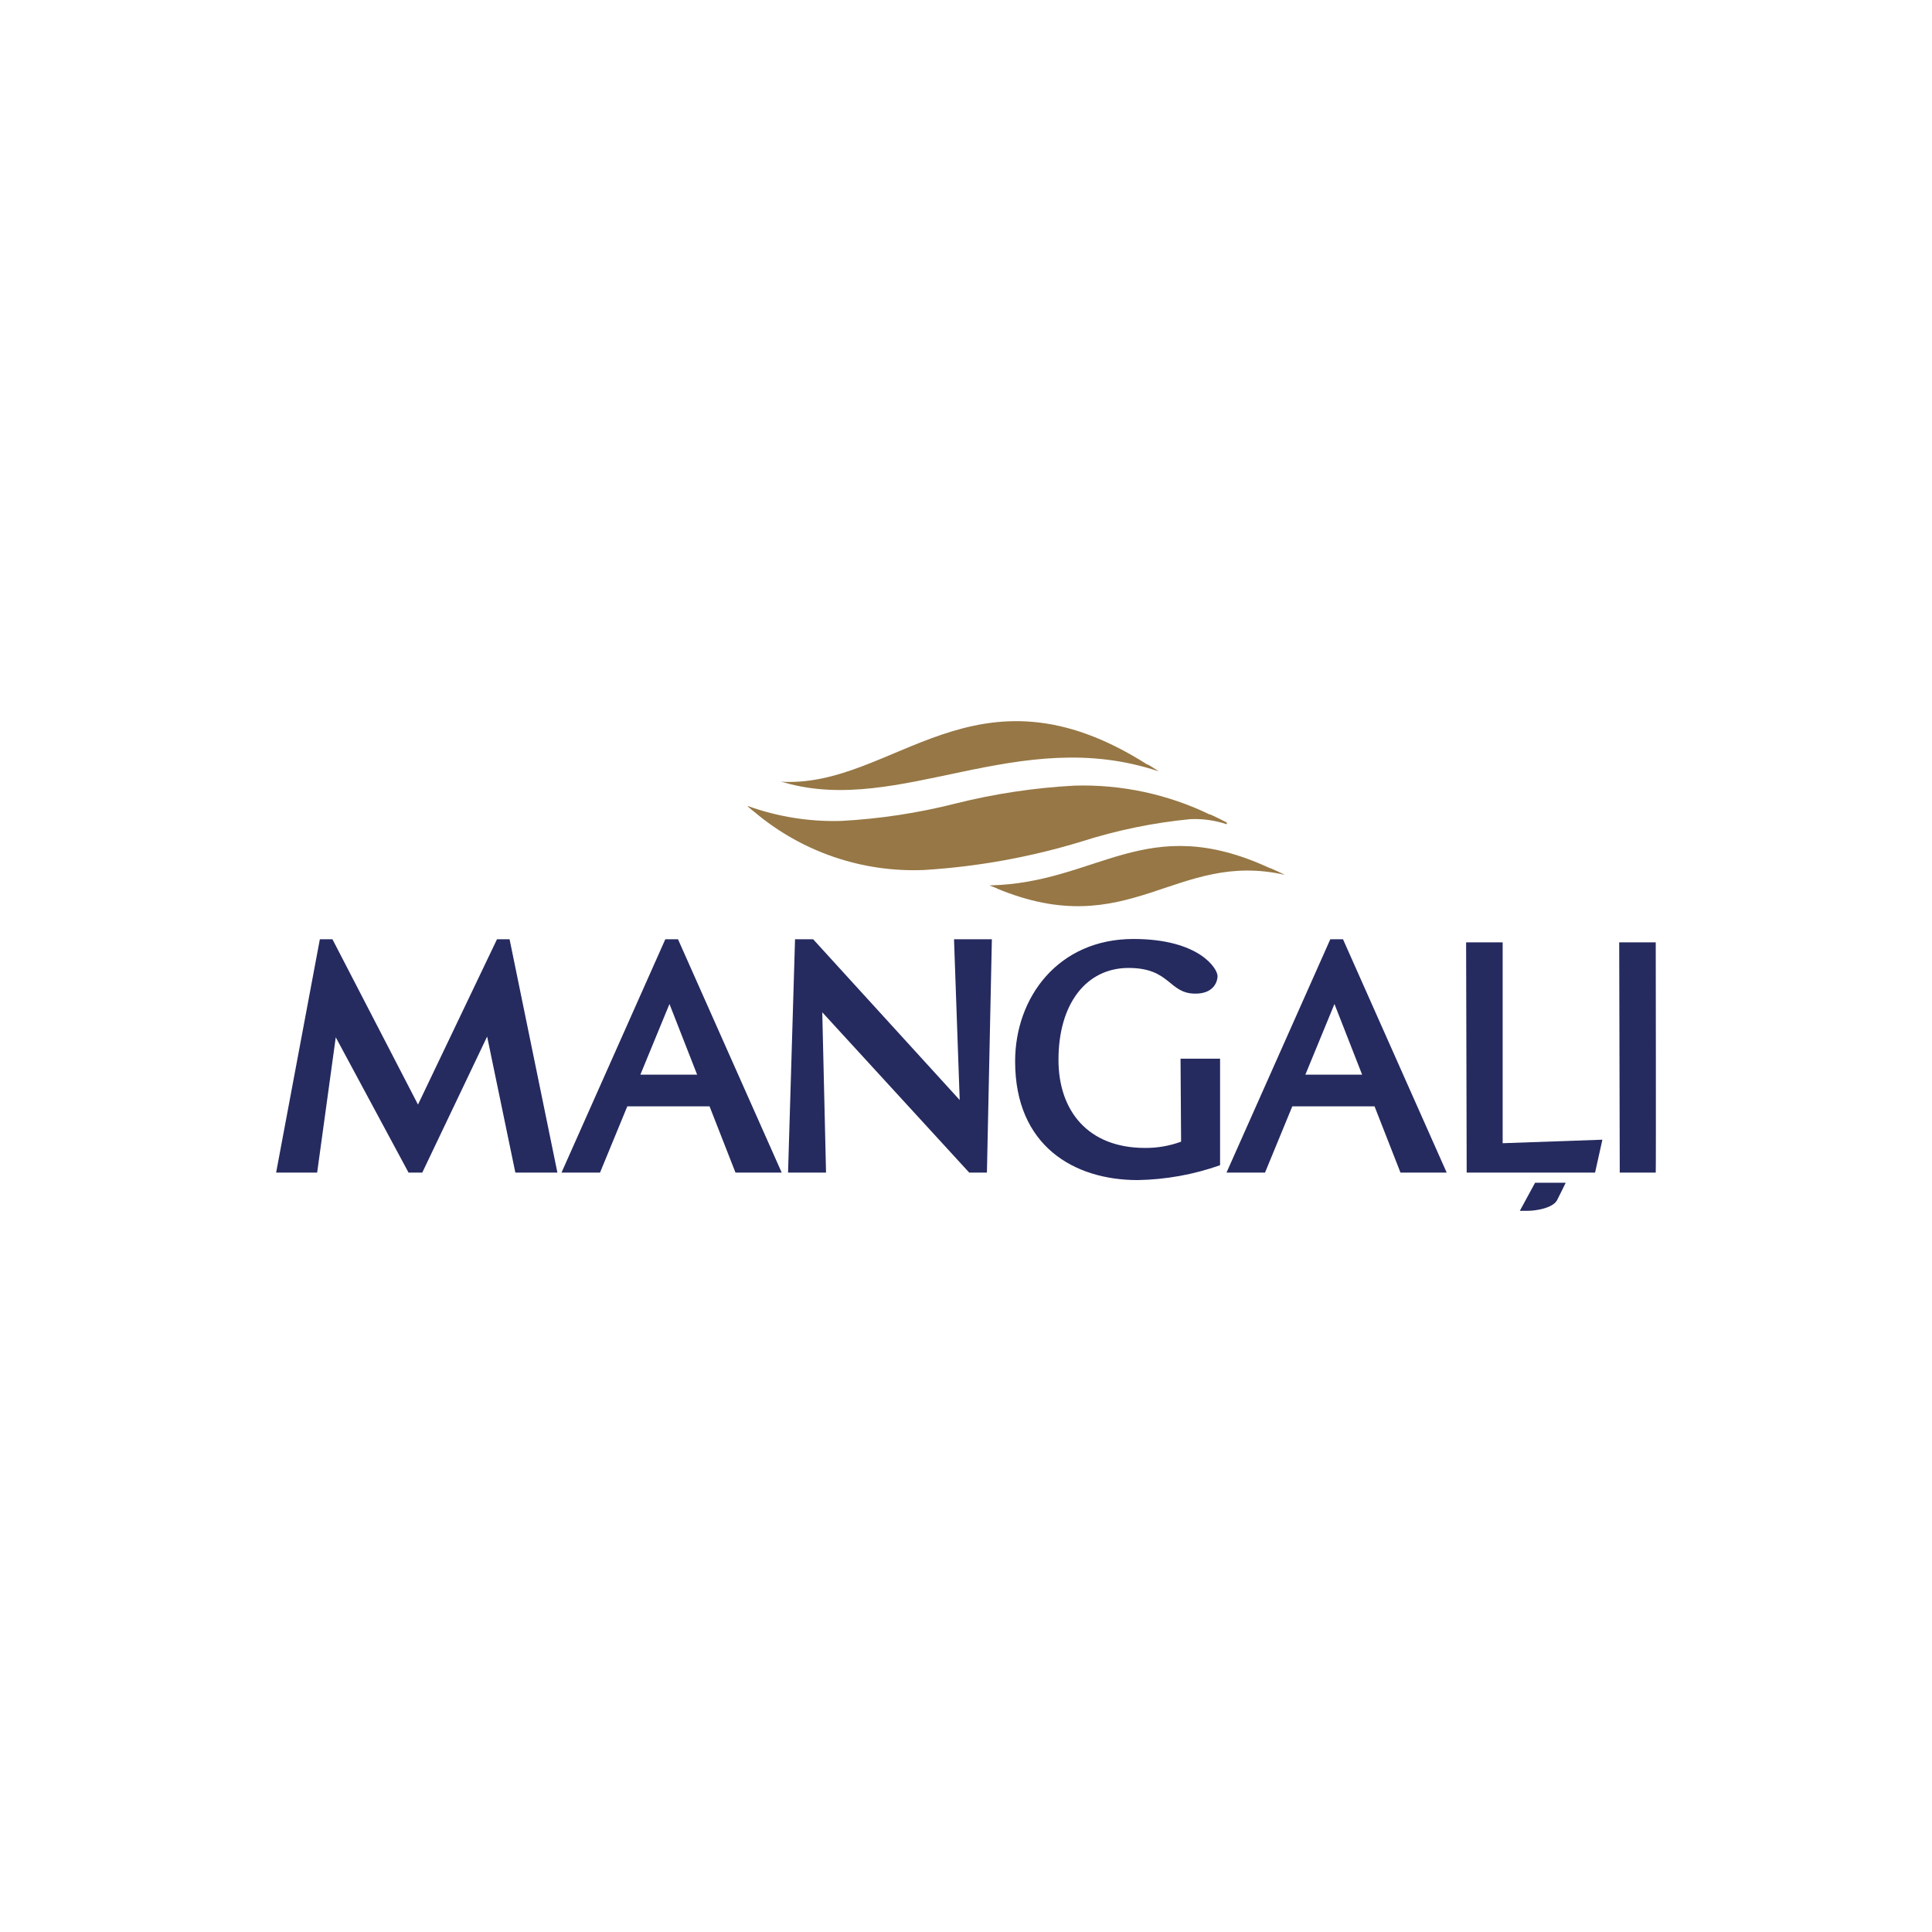
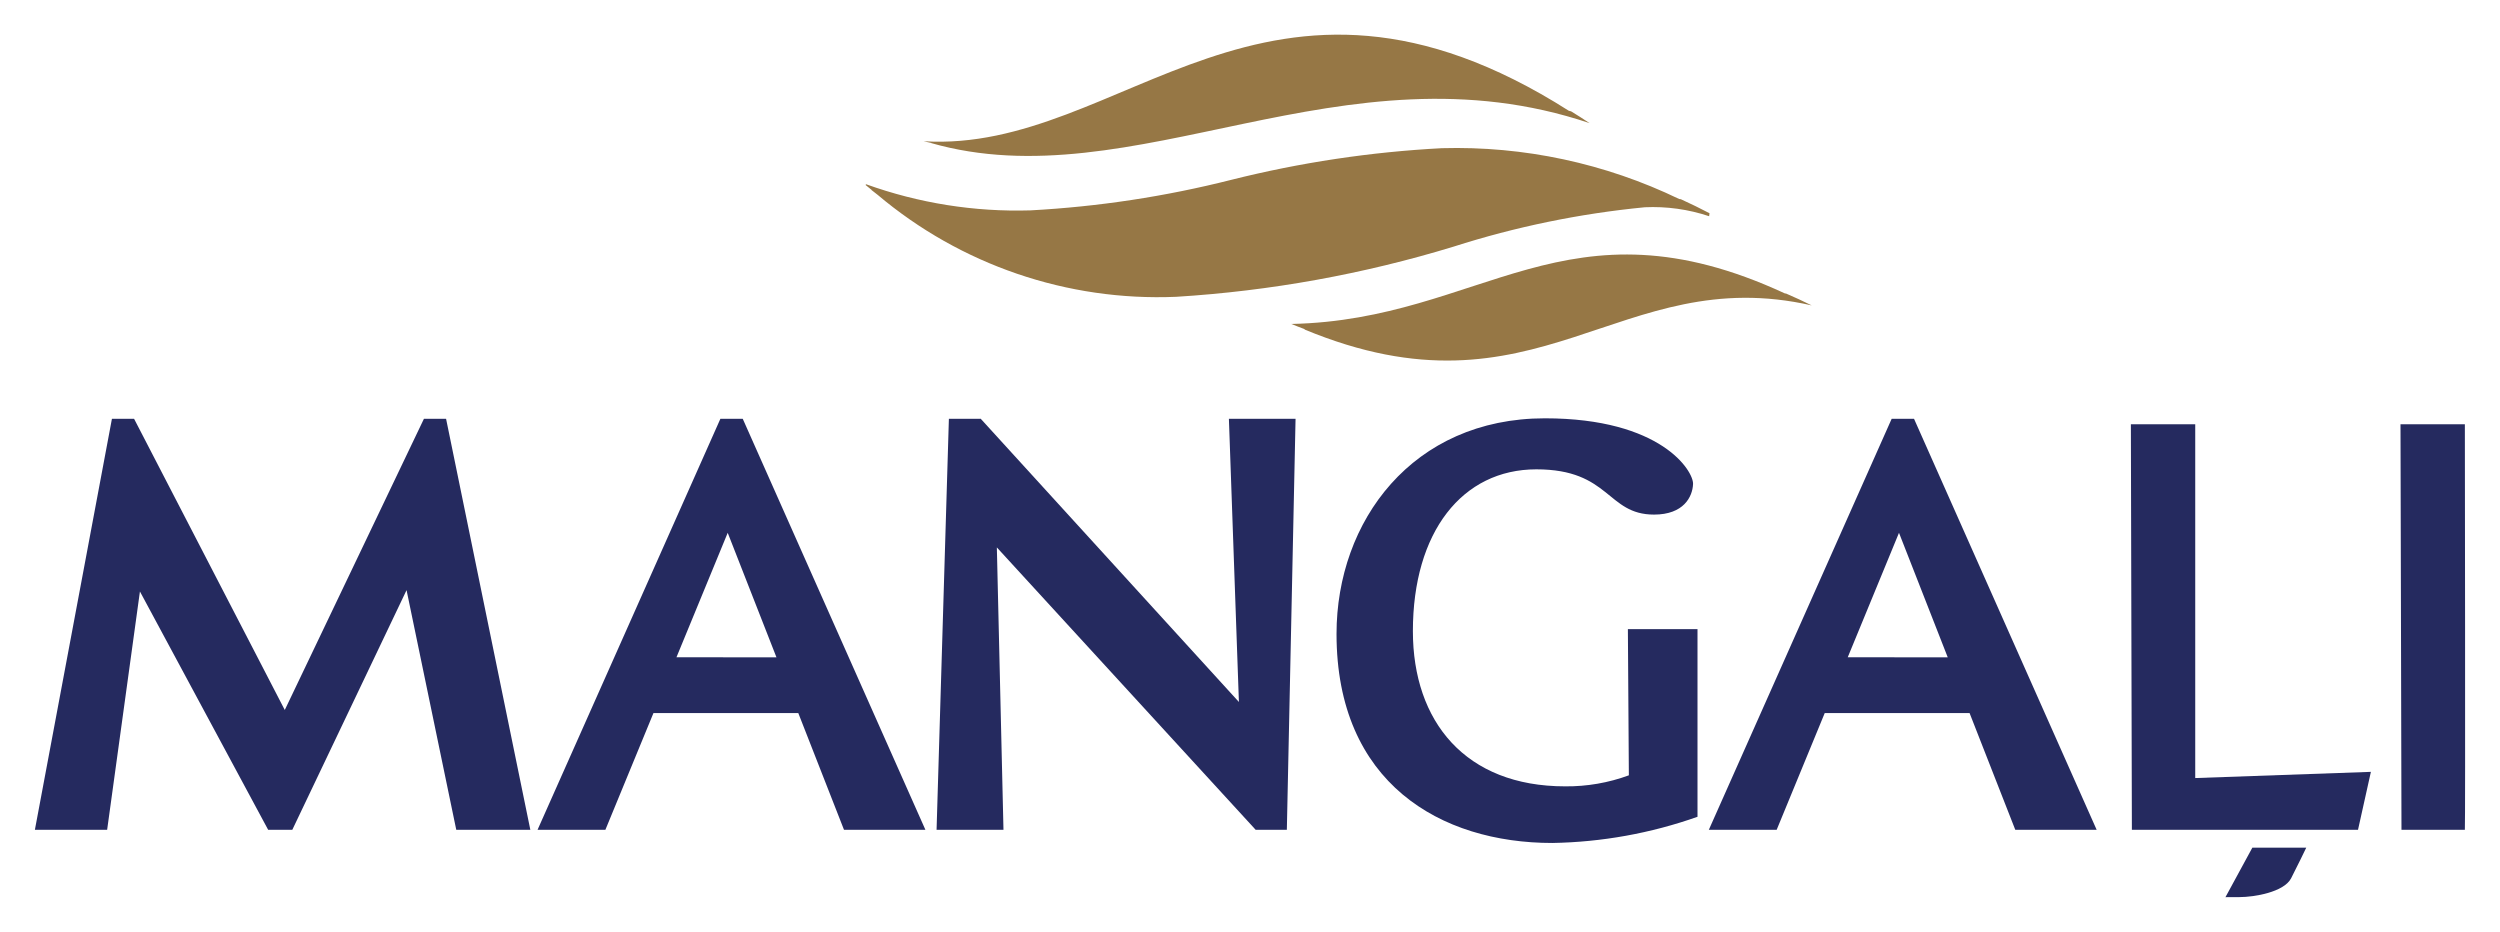
- <svg xmlns="http://www.w3.org/2000/svg" id="Layer_1" data-name="Layer 1" width="150" height="150" viewBox="0 0 150 150">
+ <svg xmlns="http://www.w3.org/2000/svg" viewBox="19.9 54.5 110.2 41" width="220" height="82" id="Layer_1" data-name="Layer 1">
  <defs>
    <style>.cls-1{fill:none;}.cls-2{clip-path:url(#clip-path);}.cls-3{fill:#e6332a;}.cls-4{fill:#d81117;}.cls-5{fill:#252a5f;}.cls-6{fill:#967745;}</style>
    <clipPath id="clip-path">
      <rect class="cls-1" x="-447.503" y="-868.982" width="946.771" height="366.486" />
    </clipPath>
  </defs>
  <g class="cls-2">
    <rect class="cls-3" x="-499.82" y="-261.653" width="1868.358" height="60.143" transform="translate(290.9741 239.3098) rotate(-45.00002)" />
    <rect class="cls-4" x="-541.474" y="-303.308" width="1868.358" height="60.143" transform="translate(308.228 197.6551) rotate(-45.00002)" />
  </g>
  <polygon class="cls-5" points="38.587 72.923 32.453 85.759 25.81 72.923 24.834 72.923 21.438 91.04 24.623 91.04 26.068 80.535 31.72 91.04 32.785 91.04 37.821 80.476 40.012 91.04 43.277 91.04 39.563 72.923 38.587 72.923" />
  <polygon class="cls-5" points="74.511 85.406 63.144 72.937 63.143 72.924 61.727 72.924 61.184 91.04 64.133 91.04 63.841 78.593 75.243 91.033 75.245 91.04 76.624 91.04 77.008 72.924 74.07 72.924 74.511 85.406" />
  <path class="cls-5" d="M51.655,72.923,43.596,91.039h2.99l2.118-5.144h6.385l2.014,5.144H60.691L52.64,72.923ZM49.718,83.436l2.259-5.486.01.023,2.139,5.464Z" />
  <path class="cls-5" d="M91.7,88.639a7.912,7.912,0,0,1-2.808.486c-4.397,0-6.712-2.858-6.712-6.841,0-4.376,2.178-7.133,5.441-7.133,3.265,0,3.098,1.995,5.189,1.995,1.305,0,1.697-.783,1.72-1.349.021-.566-1.394-2.895-6.531-2.895-5.833,0-9.185,4.527-9.185,9.504,0,6.574,4.588,9.215,9.513,9.215a20.233,20.233,0,0,0,6.399-1.154V82.196H91.657Z" />
  <polygon class="cls-5" points="116.666 73.163 113.829 73.163 113.873 91.041 123.841 91.041 124.409 88.486 116.666 88.759 116.666 73.163" />
  <path class="cls-5" d="M128.551,73.163h-2.837l.043,17.878h2.794c.026-.026,0-17.878,0-17.878" />
  <path class="cls-5" d="M117.998,94.01s.308-.003.621-.003c.63,0,1.951-.212,2.272-.827.226-.433.668-1.351.668-1.351h-2.376Z" />
  <path class="cls-5" d="M103.285,72.923,95.226,91.039h2.99l2.118-5.144h6.385l2.014,5.144h3.587L104.27,72.923Zm-1.937,10.513,2.259-5.486.01.023,2.139,5.464Z" />
  <path class="cls-6" d="M92.393,63.599a7.812,7.812,0,0,1,2.846.395l.016-.132c-.406-.212-.816-.414-1.264-.618-.024-.005-.049-.005-.073-.009a22.595,22.595,0,0,0-10.463-2.24,48.572,48.572,0,0,0-9.293,1.398A46.21,46.21,0,0,1,65.321,63.736a19.65,19.65,0,0,1-7.245-1.152l-.021.033c.087.075.179.146.268.219l-.007.004c.071.061.148.111.219.171.012.009.023.019.035.028l.004.002a19.161,19.161,0,0,0,13.171,4.505,53.047,53.047,0,0,0,12.23-2.212,40.448,40.448,0,0,1,8.418-1.734" />
  <path class="cls-6" d="M60.921,60.763c8.949,2.569,18.172-4.534,29.048-.872-.275-.183-.543-.355-.815-.52-.033-.01-.066-.016-.101-.026-13.363-8.493-19.645,1.885-28.439,1.344.122.035.244.049.366.08l-.059-.005" />
  <path class="cls-6" d="M98.632,67.403c-.019-.003-.037-.003-.056-.007-9.633-4.461-13.302,1.17-21.755,1.347.205.085.404.16.604.235-.014,0-.026.002-.038.002,10.318,4.289,13.866-2.994,22.374-1.055-.387-.192-.761-.362-1.13-.522" />
  <rect class="cls-1" x="-1714.319" y="-524.091" width="2000" height="1000" />
</svg>
